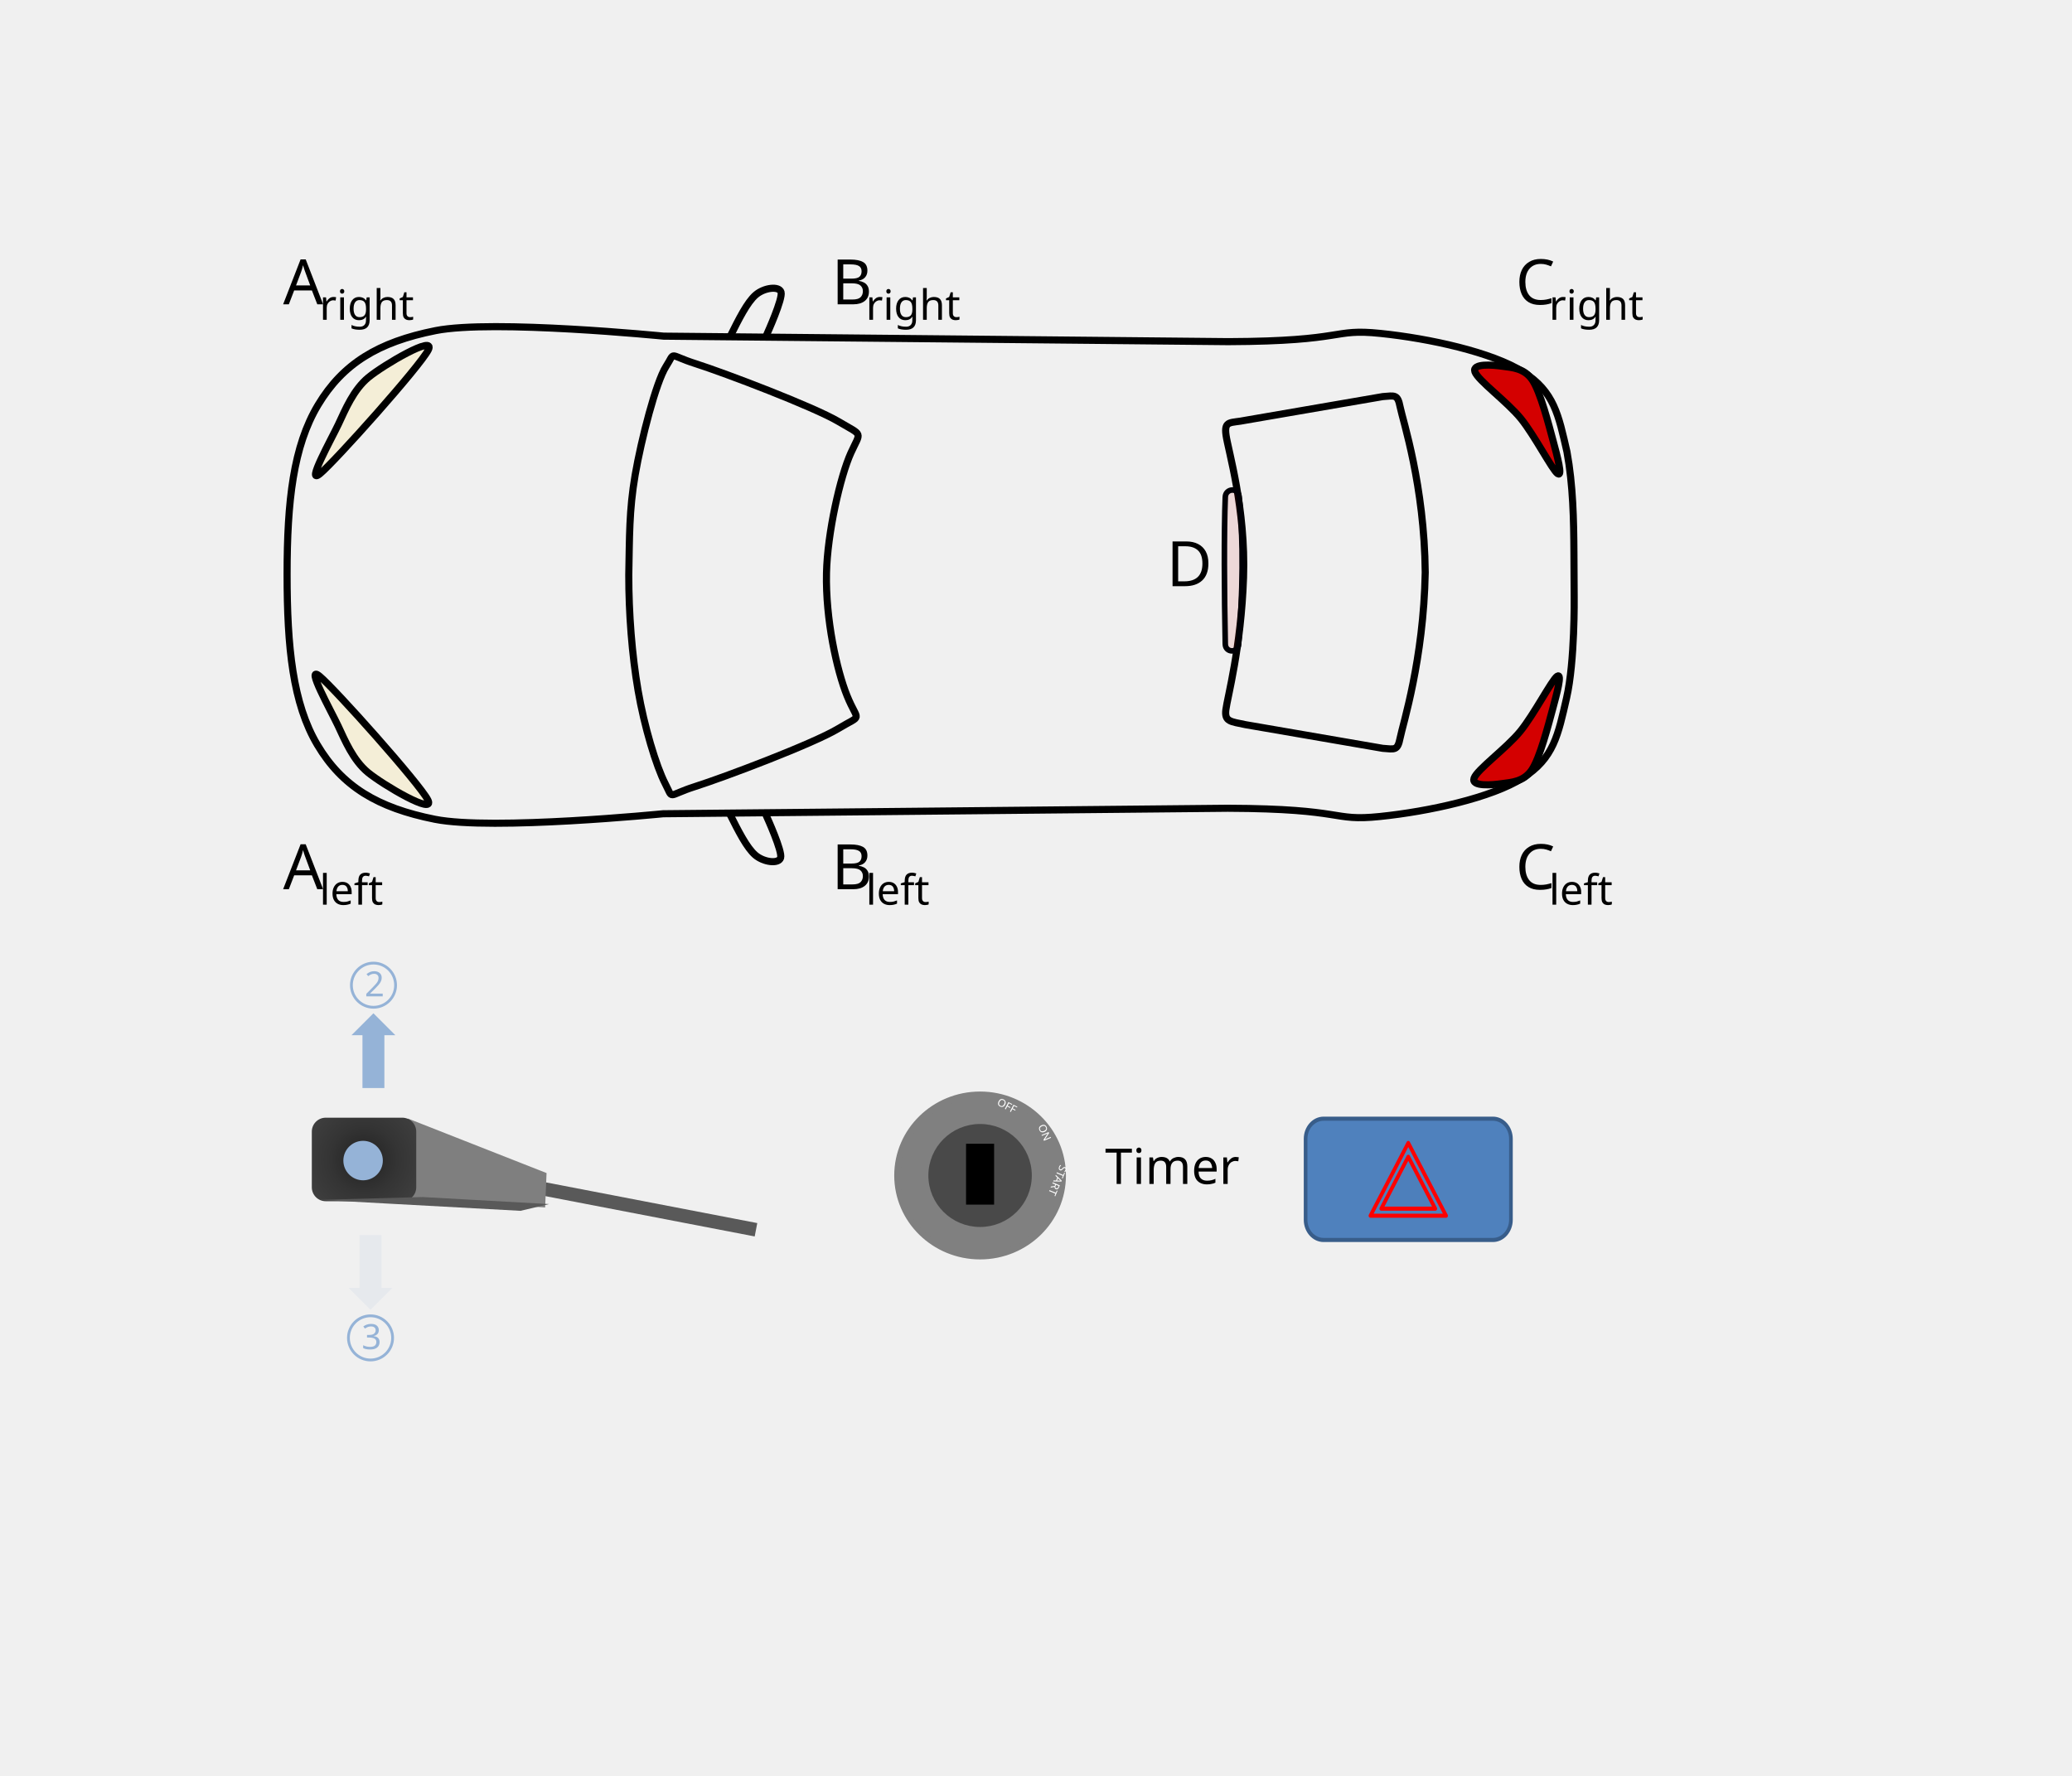
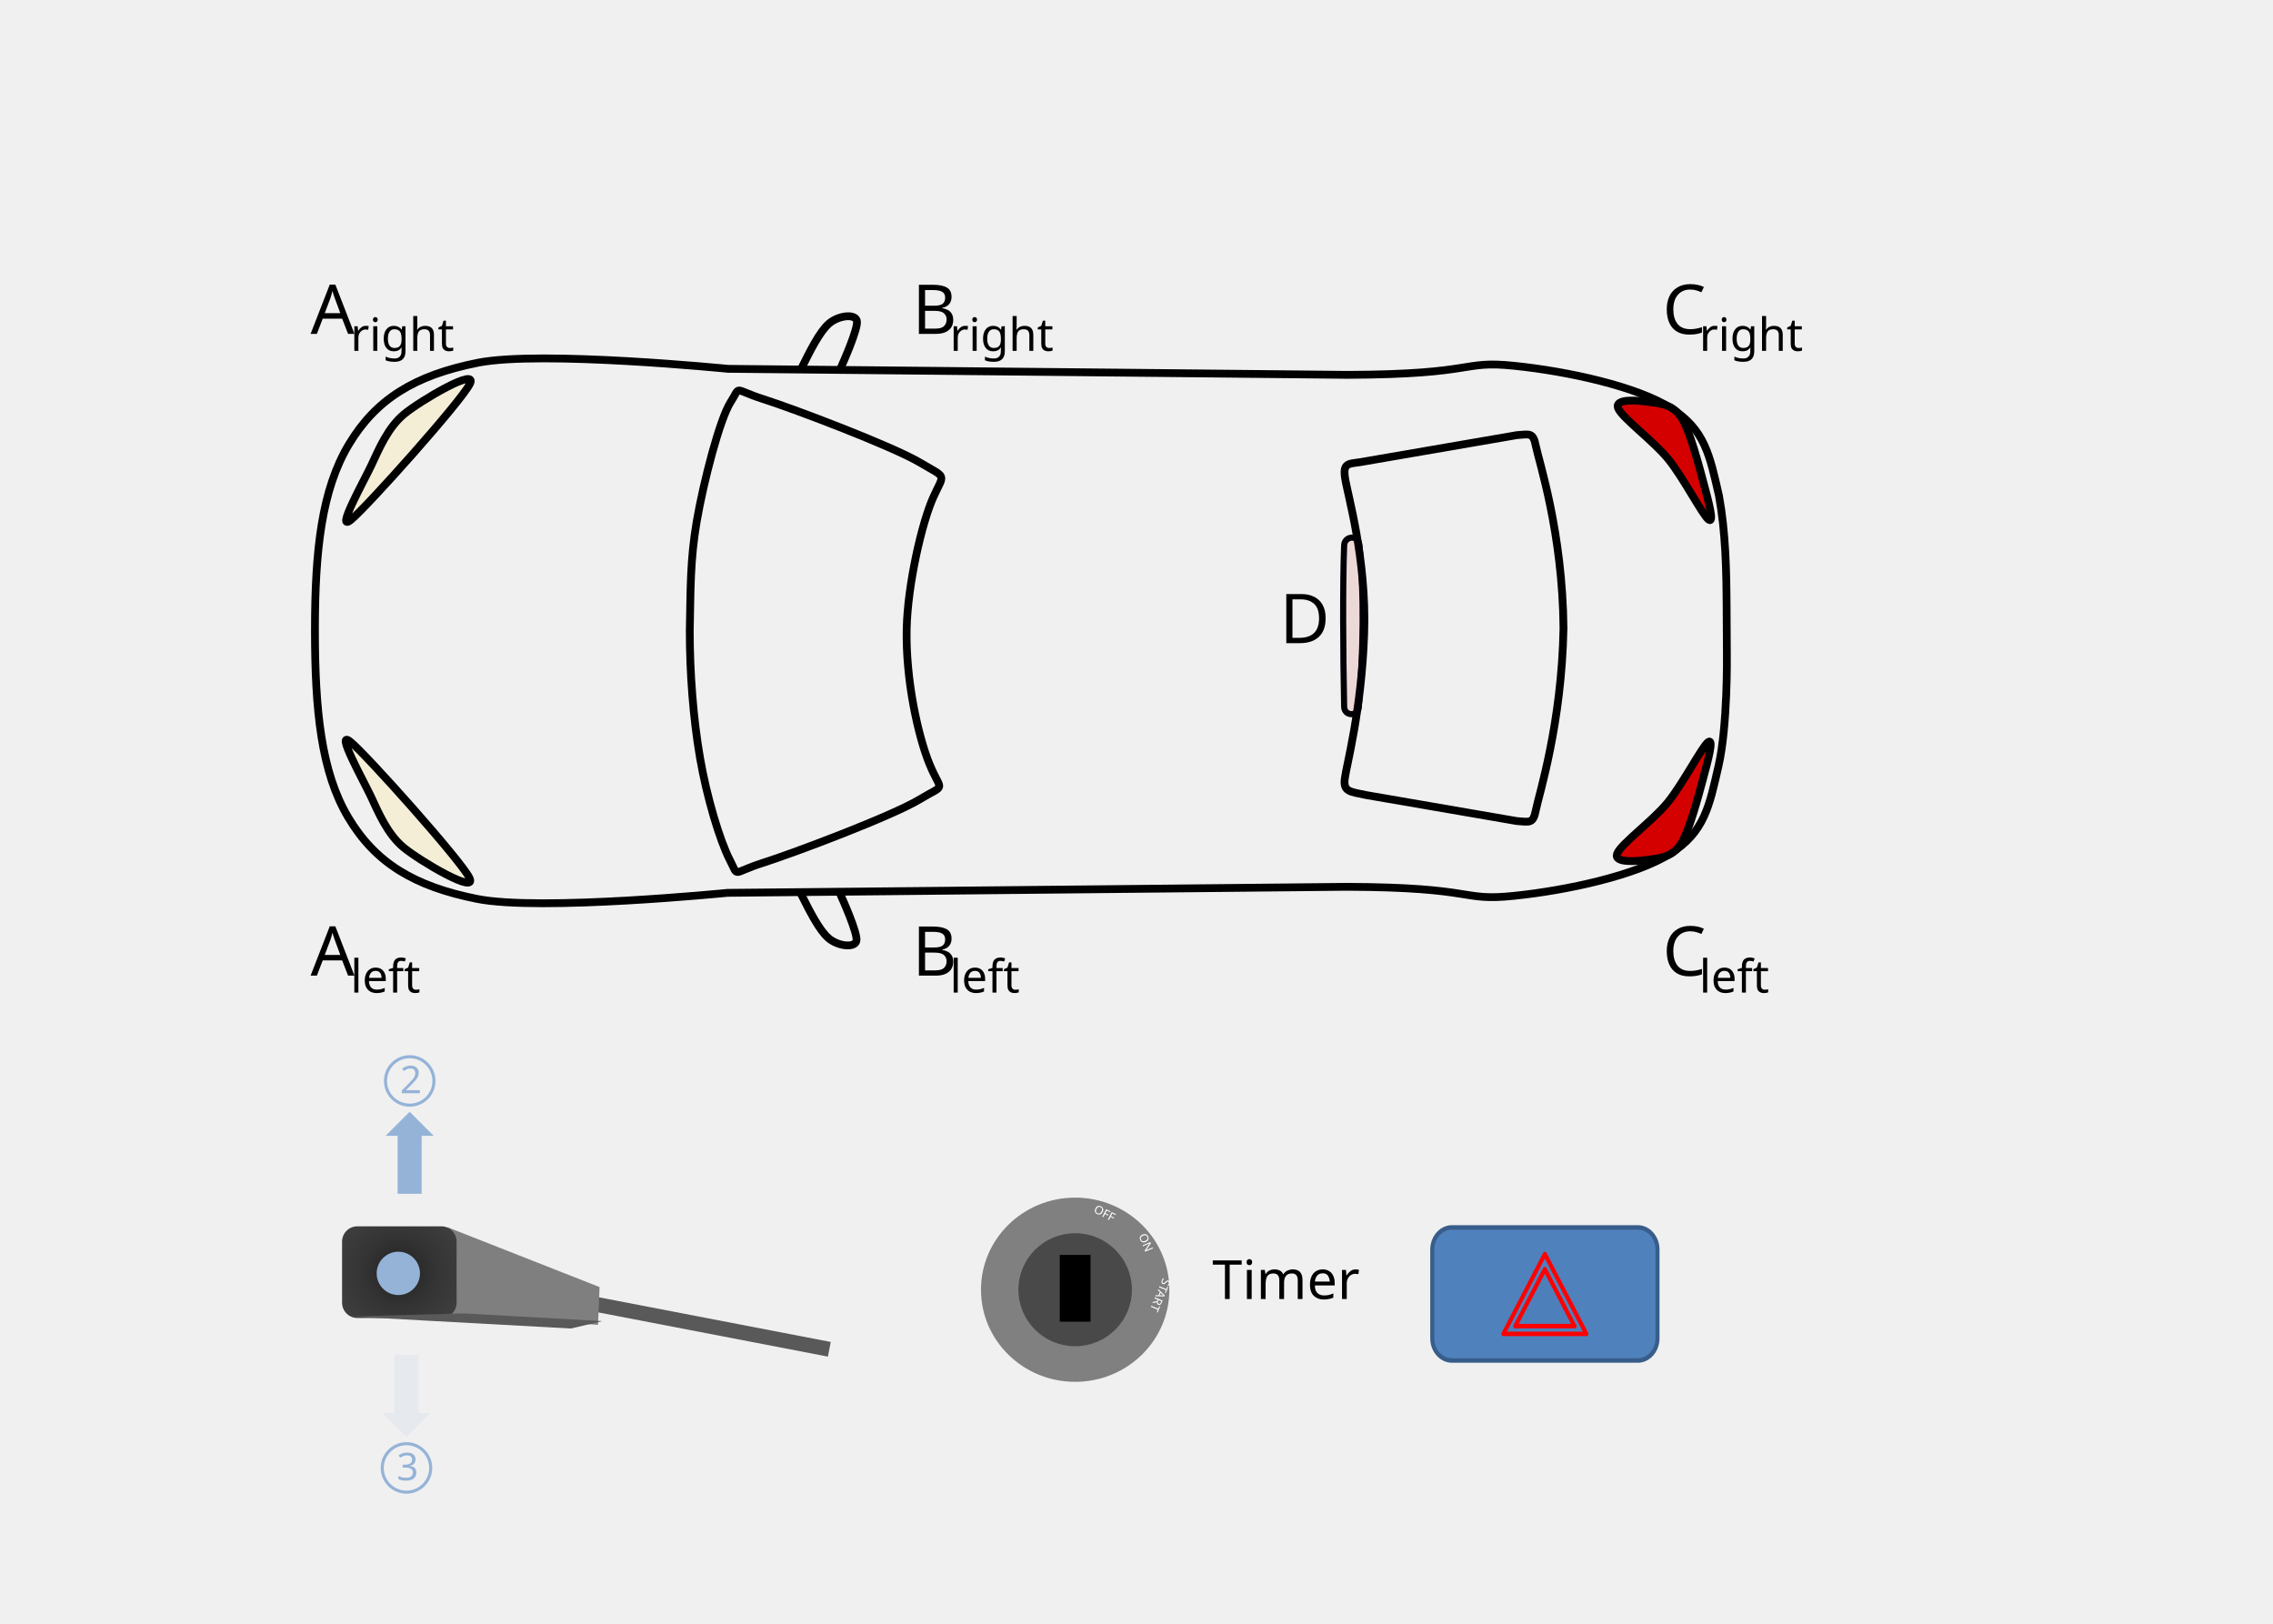
- <svg xmlns="http://www.w3.org/2000/svg" width="210mm" height="180mm" viewBox="0 0 210 180" version="1.1" id="svg8">
+ <svg xmlns="http://www.w3.org/2000/svg" width="210mm" height="150mm" viewBox="0 0 210 150" version="1.1" id="svg8">
  <defs id="defs2">
    <clipPath id="clipPath26" clipPathUnits="userSpaceOnUse">
      <path style="clip-rule:evenodd" id="path24" d="M 0,1.2207e-4 H 720 V 540 H 0 Z" />
    </clipPath>
    <clipPath id="clipPath64" clipPathUnits="userSpaceOnUse">
      <path style="clip-rule:evenodd" id="path62" d="M 1.0729e-5,0 H 720 V 540 H 1.0729e-5 Z" />
    </clipPath>
    <clipPath id="clipPath76" clipPathUnits="userSpaceOnUse">
      <path style="clip-rule:evenodd" id="path74" d="M 1.0729e-5,0 H 720 V 540 H 1.0729e-5 Z" />
    </clipPath>
    <clipPath id="clipPath88" clipPathUnits="userSpaceOnUse">
      <path style="clip-rule:evenodd" id="path86" d="M 1.0729e-5,0 H 720 V 540 H 1.0729e-5 Z" />
    </clipPath>
    <clipPath id="clipPath100" clipPathUnits="userSpaceOnUse">
      <path style="clip-rule:evenodd" id="path98" d="M 1.0729e-5,0 H 720 V 540 H 1.0729e-5 Z" />
    </clipPath>
    <clipPath id="clipPath112" clipPathUnits="userSpaceOnUse">
      <path style="clip-rule:evenodd" id="path110" d="M 1.0729e-5,0 H 720 V 540 H 1.0729e-5 Z" />
    </clipPath>
    <clipPath id="clipPath124" clipPathUnits="userSpaceOnUse">
      <path style="clip-rule:evenodd" id="path122" d="M 1.0729e-5,0 H 720 V 540 H 1.0729e-5 Z" />
    </clipPath>
    <clipPath id="clipPath136" clipPathUnits="userSpaceOnUse">
      <path style="clip-rule:evenodd" id="path134" d="M 1.0729e-5,0 H 720 V 540 H 1.0729e-5 Z" />
    </clipPath>
    <clipPath id="clipPath148" clipPathUnits="userSpaceOnUse">
      <path style="clip-rule:evenodd" id="path146" d="M 1.0729e-5,0 H 720 V 540 H 1.0729e-5 Z" />
    </clipPath>
    <clipPath id="clipPath160" clipPathUnits="userSpaceOnUse">
      <path style="clip-rule:evenodd" id="path158" d="M 1.0729e-5,0 H 720 V 540 H 1.0729e-5 Z" />
    </clipPath>
    <clipPath id="clipPath172" clipPathUnits="userSpaceOnUse">
      <path style="clip-rule:evenodd" id="path170" d="M 1.0729e-5,0 H 720 V 540 H 1.0729e-5 Z" />
    </clipPath>
    <clipPath id="clipPath184" clipPathUnits="userSpaceOnUse">
      <path style="clip-rule:evenodd" id="path182" d="M 1.0729e-5,0 H 720 V 540 H 1.0729e-5 Z" />
    </clipPath>
    <clipPath id="clipPath196" clipPathUnits="userSpaceOnUse">
      <path style="clip-rule:evenodd" id="path194" d="M 1.0729e-5,0 H 720 V 540 H 1.0729e-5 Z" />
    </clipPath>
    <clipPath id="clipPath123" clipPathUnits="userSpaceOnUse">
      <path id="path121" d="M 0,0 H 240 V 240 H 0 Z" />
    </clipPath>
    <clipPath id="clipPath137" clipPathUnits="userSpaceOnUse">
      <path id="path135" d="M 0,0 H 240 V 240 H 0 Z" />
    </clipPath>
    <clipPath id="clipPath177" clipPathUnits="userSpaceOnUse">
      <path id="path175" d="M 0,0 H 240 V 240 H 0 Z" />
    </clipPath>
    <clipPath id="clipPath835" clipPathUnits="userSpaceOnUse">
      <path id="path833" d="M 0,0 H 158 V 86 H 0 Z" />
    </clipPath>
    <radialGradient id="radialGradient859" spreadMethod="pad" gradientTransform="matrix(19.209,0,0,-19.209,45,41.99998)" gradientUnits="userSpaceOnUse" r="1" cy="0" cx="0" fy="0" fx="0">
      <stop id="stop853" offset="0" style="stop-opacity:1;stop-color:#212121" />
      <stop id="stop855" offset="0.5" style="stop-opacity:1;stop-color:#343434" />
      <stop id="stop857" offset="1" style="stop-opacity:1;stop-color:#404040" />
    </radialGradient>
    <clipPath id="clipPath877" clipPathUnits="userSpaceOnUse">
      <path id="path875" d="M 0,0 H 158 V 86 H 0 Z" />
    </clipPath>
    <clipPath id="clipPath891" clipPathUnits="userSpaceOnUse">
      <path id="path889" d="M 0,0 H 158 V 86 H 0 Z" />
    </clipPath>
  </defs>
  <g id="layer1">
    <path d="m 159.545,60.512 c 0,0 0.084,6.524 -0.773,10.246 -0.857,3.722 -1.284,6.096 -4.438,8.096 -3.154,2 -9.497,3.394 -14.482,3.905 -4.985,0.515 -3.309,-0.79 -15.416,-0.836 l -57.228,0.557 c 0,0 -17.286,1.722 -23.126,0.561 -5.84,-1.164 -9.415,-3.341 -11.913,-7.539 -2.497,-4.198 -3.072,-9.897 -3.072,-17.293 0,-7.396 0.629,-12.982 3.137,-17.159 2.508,-4.177 6.072,-6.375 11.911,-7.539 5.84,-1.161 23.119,0.561 23.119,0.561 l 57.221,0.557 c 12.104,-0.046 10.432,-1.351 15.413,-0.836 4.981,0.512 11.328,1.905 14.478,3.905 3.154,2 3.584,4.374 4.438,8.096 0.619,3.377 0.688,6.853 0.707,10.299 z" stroke-opacity="1" stroke-width="0.72" fill="none" stroke="#000000" style="stroke-linecap:butt;stroke-linejoin:round;stroke-miterlimit:10;stroke-dasharray:none" id="car_outline" />
    <path d="m 32.434,48.014 c 1.518,-1.252 10.156,-10.918 10.973,-12.545 0.817,-1.626 -4.553,1.535 -6.07,2.787 -1.518,1.256 -2.335,3.253 -3.035,4.741 -0.7,1.485 -3.385,6.272 -1.868,5.016 z" stroke-opacity="1" stroke-width="0.72" stroke="#000000" fill="#f4eed7" style="stroke-linecap:butt;stroke-linejoin:round;stroke-miterlimit:10;stroke-dasharray:none" id="A-right" />
    <path d="m 74.014,34.083 c 0.857,-1.722 1.714,-3.447 2.575,-4.191 0.857,-0.744 2.378,-0.931 2.572,-0.279 0.198,0.653 -1.404,4.191 -1.404,4.191 l -0.112,0.272" stroke-opacity="1" stroke-width="0.72" stroke="#000000" fill="none" style="stroke-linecap:butt;stroke-linejoin:round;stroke-miterlimit:10;stroke-dasharray:none" id="B-right" />
    <path d="m 152.278,37.124 c -0.97,-0.141 -3.104,-0.328 -2.794,0.557 0.31,0.882 3.26,3.023 4.657,4.745 1.397,1.722 3.186,5.211 3.729,5.584 0.543,0.37 -0.039,-1.767 -0.466,-3.351 -0.427,-1.58 -1.284,-4.932 -2.099,-6.142 -0.815,-1.21 -2.057,-1.256 -3.027,-1.393 z" stroke-opacity="1" fill="#d40000" stroke-width="0.72" stroke="#000000" style="stroke-linecap:butt;stroke-linejoin:round;stroke-miterlimit:10;stroke-dasharray:none" id="C-right" />
    <path d="m 85.857,70.535 c 1.113,2.755 1.637,1.789 -0.904,3.32 -2.543,1.532 -11.571,4.935 -14.492,5.863 -2.921,0.931 -2.172,1.39 -3.037,-0.279 -0.917,-1.77 -2.133,-5.821 -2.754,-9.451 -0.624,-3.627 -0.947,-7.86 -0.943,-11.712 0.081,-3.845 0.025,-6.509 0.646,-10.132 0.624,-3.623 2.116,-9.412 3.125,-10.992 1.012,-1.577 0.12,-1.206 3.034,-0.279 2.914,0.931 11.906,4.346 14.453,5.853 2.547,1.506 2.265,0.951 1.254,3.182 -1.076,2.376 -2.383,8.12 -2.473,12.169 -0.104,4.684 1.044,9.87 2.09,12.459 z" stroke-opacity="1" stroke-width="0.72" stroke="#000000" fill="none" style="stroke-linecap:butt;stroke-linejoin:round;stroke-miterlimit:10;stroke-dasharray:none" id="front-window" />
    <path d="m 32.392,68.539 c 1.518,1.252 10.156,10.918 10.973,12.545 0.817,1.626 -4.553,-1.535 -6.07,-2.787 -1.518,-1.256 -2.335,-3.253 -3.035,-4.741 -0.7,-1.485 -3.385,-6.272 -1.868,-5.016 z" stroke-opacity="1" stroke-width="0.72" stroke="#000000" fill="#f4eed7" style="stroke-linecap:butt;stroke-linejoin:round;stroke-miterlimit:10;stroke-dasharray:none" id="A-left" />
    <path d="m 73.971,82.512 c 0.857,1.707 1.714,3.415 2.575,4.156 0.857,0.737 2.378,0.921 2.572,0.275 0.198,-0.646 -1.404,-4.156 -1.404,-4.156 l -0.142,-0.319" stroke-opacity="1" stroke-width="0.72" stroke="#000000" fill="none" style="stroke-linecap:butt;stroke-linejoin:round;stroke-miterlimit:10;stroke-dasharray:none" id="B-left" />
    <path d="m 152.207,79.429 c -0.977,0.141 -3.122,0.328 -2.808,-0.557 0.31,-0.882 3.277,-3.023 4.681,-4.745 1.404,-1.722 3.2,-5.211 3.743,-5.584 0.547,-0.37 -0.039,1.767 -0.466,3.351 -0.43,1.58 -1.288,4.932 -2.11,6.142 -0.818,1.21 -2.067,1.256 -3.041,1.393 z" stroke-opacity="1" stroke-width="0.72" stroke="#000000" fill="#d40000" style="stroke-linecap:butt;stroke-linejoin:round;stroke-miterlimit:10;stroke-dasharray:none" id="C-left" />
    <g id="g58" transform="matrix(0.3527778,0,0,-0.3527778,11.33929,207.7977)">
      <g id="g60" clip-path="url(#clipPath64)">
        <text transform="matrix(1,0,0,-1,49.2,501.6)" style="font-variant:normal;font-weight:normal;font-size:18px;font-family:Calibri;-inkscape-font-specification:Calibri;writing-mode:lr-tb;fill:#000000;fill-opacity:1;fill-rule:nonzero;stroke:none" id="text68">
          <tspan x="0" y="0" id="tspan66">A</tspan>
        </text>
      </g>
    </g>
    <g id="g70" transform="matrix(0.3527778,0,0,-0.3527778,11.33929,207.7977)">
      <g id="g72" clip-path="url(#clipPath76)">
        <text transform="matrix(1,0,0,-1,59.64,497.16)" style="font-variant:normal;font-weight:normal;font-size:12px;font-family:Calibri;-inkscape-font-specification:Calibri;writing-mode:lr-tb;fill:#000000;fill-opacity:1;fill-rule:nonzero;stroke:none" id="text80">
          <tspan x="0 4.188 6.948 12.6 18.84" y="0" id="tspan78">right</tspan>
        </text>
      </g>
    </g>
    <g id="g82" transform="matrix(0.3527778,0,0,-0.3527778,11.33929,207.7977)">
      <g id="g84" clip-path="url(#clipPath88)">
        <text transform="matrix(1,0,0,-1,206.76,501.6)" style="font-variant:normal;font-weight:normal;font-size:18px;font-family:Calibri;-inkscape-font-specification:Calibri;writing-mode:lr-tb;fill:#000000;fill-opacity:1;fill-rule:nonzero;stroke:none" id="text92">
          <tspan x="0" y="0" id="tspan90">B</tspan>
        </text>
      </g>
    </g>
    <g id="g94" transform="matrix(0.3527778,0,0,-0.3527778,11.33929,207.7977)">
      <g id="g96" clip-path="url(#clipPath100)">
        <text transform="matrix(1,0,0,-1,216.6,497.16)" style="font-variant:normal;font-weight:normal;font-size:12px;font-family:Calibri;-inkscape-font-specification:Calibri;writing-mode:lr-tb;fill:#000000;fill-opacity:1;fill-rule:nonzero;stroke:none" id="text104">
          <tspan x="0 4.188 6.948 12.6 18.84" y="0" id="tspan102">right</tspan>
        </text>
      </g>
    </g>
    <g id="g106" transform="matrix(0.3527778,0,0,-0.3527778,11.33929,207.7977)">
      <g id="g108" clip-path="url(#clipPath112)">
        <text transform="matrix(1,0,0,-1,403.27,501.6)" style="font-variant:normal;font-weight:normal;font-size:18px;font-family:Calibri;-inkscape-font-specification:Calibri;writing-mode:lr-tb;fill:#000000;fill-opacity:1;fill-rule:nonzero;stroke:none" id="text116">
          <tspan x="0" y="0" id="tspan114">C</tspan>
        </text>
      </g>
    </g>
    <g id="g118" transform="matrix(0.3527778,0,0,-0.3527778,11.33929,207.7977)">
      <g id="g120" clip-path="url(#clipPath124)">
        <text transform="matrix(1,0,0,-1,412.87,497.16)" style="font-variant:normal;font-weight:normal;font-size:12px;font-family:Calibri;-inkscape-font-specification:Calibri;writing-mode:lr-tb;fill:#000000;fill-opacity:1;fill-rule:nonzero;stroke:none" id="text128">
          <tspan x="0 4.188 6.948 12.6 18.84" y="0" id="tspan126">right</tspan>
        </text>
      </g>
    </g>
    <g id="g130" transform="matrix(0.3527778,0,0,-0.3527778,11.33929,207.7977)">
      <g id="g132" clip-path="url(#clipPath136)">
        <text transform="matrix(1,0,0,-1,49.2,333.55)" style="font-variant:normal;font-weight:normal;font-size:18px;font-family:Calibri;-inkscape-font-specification:Calibri;writing-mode:lr-tb;fill:#000000;fill-opacity:1;fill-rule:nonzero;stroke:none" id="text140">
          <tspan x="0" y="0" id="tspan138">A</tspan>
        </text>
      </g>
    </g>
    <g id="g142" transform="matrix(0.3527778,0,0,-0.3527778,11.33929,207.7977)">
      <g id="g144" clip-path="url(#clipPath148)">
        <text transform="matrix(1,0,0,-1,59.64,329.11)" style="font-variant:normal;font-weight:normal;font-size:12px;font-family:Calibri;-inkscape-font-specification:Calibri;writing-mode:lr-tb;fill:#000000;fill-opacity:1;fill-rule:nonzero;stroke:none" id="text152">
          <tspan x="0 2.76 8.64 12.348" y="0" id="tspan150">left</tspan>
        </text>
      </g>
    </g>
    <g id="g154" transform="matrix(0.3527778,0,0,-0.3527778,11.33929,207.7977)">
      <g id="g156" clip-path="url(#clipPath160)">
        <text transform="matrix(1,0,0,-1,206.76,333.55)" style="font-variant:normal;font-weight:normal;font-size:18px;font-family:Calibri;-inkscape-font-specification:Calibri;writing-mode:lr-tb;fill:#000000;fill-opacity:1;fill-rule:nonzero;stroke:none" id="text164">
          <tspan x="0" y="0" id="tspan162">B</tspan>
        </text>
      </g>
    </g>
    <g id="g166" transform="matrix(0.3527778,0,0,-0.3527778,11.33929,207.7977)">
      <g id="g168" clip-path="url(#clipPath172)">
        <text transform="matrix(1,0,0,-1,216.6,329.11)" style="font-variant:normal;font-weight:normal;font-size:12px;font-family:Calibri;-inkscape-font-specification:Calibri;writing-mode:lr-tb;fill:#000000;fill-opacity:1;fill-rule:nonzero;stroke:none" id="text176">
          <tspan x="0 2.76 8.64 12.348" y="0" id="tspan174">left</tspan>
        </text>
      </g>
    </g>
    <g id="g178" transform="matrix(0.3527778,0,0,-0.3527778,11.33929,207.7977)">
      <g id="g180" clip-path="url(#clipPath184)">
        <text transform="matrix(1,0,0,-1,403.27,333.55)" style="font-variant:normal;font-weight:normal;font-size:18px;font-family:Calibri;-inkscape-font-specification:Calibri;writing-mode:lr-tb;fill:#000000;fill-opacity:1;fill-rule:nonzero;stroke:none" id="text188">
          <tspan x="0" y="0" id="tspan186">C</tspan>
        </text>
      </g>
    </g>
    <g id="g190" transform="matrix(0.3527778,0,0,-0.3527778,11.33929,207.7977)">
      <g id="g192" clip-path="url(#clipPath196)">
        <text transform="matrix(1,0,0,-1,412.87,329.11)" style="font-variant:normal;font-weight:normal;font-size:12px;font-family:Calibri;-inkscape-font-specification:Calibri;writing-mode:lr-tb;fill:#000000;fill-opacity:1;fill-rule:nonzero;stroke:none" id="text200">
          <tspan x="0 2.76 8.64 12.348" y="0" id="tspan198">left</tspan>
        </text>
      </g>
    </g>
    <path d="m 124.26,44.105 c -0.215,-1.542 0.476,-1.192 2,-1.513 l 13.885,-2.395 c 1.217,-0.092 1.506,-0.258 1.76,1.051 0.258,1.312 2.468,7.962 2.544,16.775 -0.161,8.86 -2.29,15.462 -2.544,16.775 -0.258,1.309 -0.547,1.143 -1.767,1.051 L 126.246,73.453 c -1.524,-0.321 -2.152,-0.3 -2.004,-1.513 0.148,-1.214 1.547,-6.248 1.792,-13.399 0.24,-7.001 -1.559,-12.89 -1.774,-14.435 z" stroke-opacity="1" stroke-width="0.72" fill="none" stroke="#000000" style="stroke-linecap:butt;stroke-linejoin:round;stroke-miterlimit:10;stroke-dasharray:none" id="back-window" />
    <path fill="#d40000" fill-opacity="0.1" stroke-width="0.565" style="stroke:#000006;stroke-miterlimit:4;stroke-dasharray:none;stroke-opacity:1" d="m 124.184,50.382 c 0.034,-0.89 1.299,-0.98 1.397,-0.094 0.472,4.28 0.372,10.149 -0.047,15.042 -0.076,0.888 -1.331,0.843 -1.35,-0.047 -0.104,-5.082 -0.138,-11.321 0,-14.9 z" id="D-centre" />
    <g transform="matrix(0.3527778,0,0,-0.3527778,-24.04197,236.3678)" id="g910">
      <g clip-path="url(#clipPath112)" id="g908">
        <text id="text906" style="font-variant:normal;font-weight:normal;font-size:18px;font-family:Calibri;-inkscape-font-specification:Calibri;writing-mode:lr-tb;fill:#000000;fill-opacity:1;fill-rule:nonzero;stroke:none" transform="matrix(1,0,0,-1,403.27,501.6)">
          <tspan id="tspan904" y="0" x="0">D</tspan>
        </text>
      </g>
    </g>
  </g>
  <g transform="matrix(1.723863,0,0,1.832749,-54.69639,-97.31214)" id="g129">
    <g transform="matrix(0.105895,0,0,0.1117896,108.3813,114.8504)" id="warningLightOuter">
      <g id="g39">
        <g id="g41">
          <path id="warningLight" fill-opacity="1" style="fill:#4f81bd;fill-rule:evenodd;stroke:#385d8a;stroke-width:2.04;stroke-linecap:butt;stroke-linejoin:round;stroke-miterlimit:10;stroke-dasharray:none;stroke-opacity:1" d="m 1.02,11.02 c 0,-5.52 4.48,-10 10,-10 h 94 c 5.519,0 10,4.48 10,10 v 40 c 0,5.519 -4.481,10 -10,10 h -94 c -5.52,0 -10,-4.481 -10,-10 z" />
        </g>
        <g id="g45">
          <path id="path47" style="fill:#4f81bd;fill-opacity:0.1;fill-rule:evenodd;stroke:#ff0000;stroke-width:2.04;stroke-linecap:butt;stroke-linejoin:round;stroke-miterlimit:10;stroke-dasharray:none;stroke-opacity:1" d="m 37.02,49.02 21,-36 21,36 z" />
        </g>
        <g id="g49">
          <path id="path51" style="fill:#4f81bd;fill-opacity:0.2;fill-rule:evenodd;stroke:#ff0000;stroke-width:2.04;stroke-linecap:butt;stroke-linejoin:round;stroke-miterlimit:10;stroke-dasharray:none;stroke-opacity:1" d="m 43.02,45.539 15,-25.68 15,25.68 z" />
        </g>
      </g>
    </g>
  </g>
  <g transform="translate(-34.26958,39.20165)" id="layer1-2">
    <g transform="matrix(0.3527778,0,0,0.3527778,55.28885,63.50161)" id="g823">
      <g id="g825">
        <g id="g827">
          <g id="g829">
            <g clip-path="url(#clipPath835)" id="g831">
              <g id="g837">
                <path id="lever" style="fill:#595959;fill-opacity:1;fill-rule:evenodd;stroke:none" d="m 90.738,47.328 67.242,12.953 -0.742,3.84 L 90,51.172 Z" />
              </g>
            </g>
          </g>
        </g>
        <path id="lever-holder" style="fill:#7f7f7f;fill-opacity:1;fill-rule:evenodd;stroke:none" d="m 57.602,30.238 39.839,15.672 -0.41,9.891 -38.672,-2.84 z" />
        <g id="g843">
          <g id="g845">
            <g id="g851">
              <path id="rectangle" style="fill:url(#radialGradient859);fill-rule:evenodd;stroke:none" d="m 30,34 c 0,-2.211 1.789,-4 4,-4 h 22 c 2.211,0 4,1.789 4,4 v 16 c 0,2.211 -1.789,4 -4,4 H 34 c -2.211,0 -4,-1.789 -4,-4 z" />
            </g>
          </g>
        </g>
        <path id="shadow" style="fill:#595959;fill-opacity:1;fill-rule:evenodd;stroke:none" d="M 61.84,52.801 98.16,54.82 89.949,56.762 32.16,53.609 Z" />
        <path id="PitmanDownward" fill-opacity="0.1" fill="#95b3d7" style="fill-rule:evenodd;stroke:none" d="m 40.559,78.898 h 3.152 V 63.719 h 6.301 v 15.179 h 3.148 l -6.301,6.301 z" />
        <path id="PitmanUpward" style="fill-rule:evenodd;stroke:none" fill-opacity="1" fill="#95b3d7" d="m 41.398,6.301 h 3.153 V 21.48 h 6.301 V 6.301 H 54 L 47.699,0 Z" />
        <g id="g869">
          <g clip-path="url(#clipPath877)" id="g873">
            <path id="PitmanLeft" visibility="hidden" fill-opacity="0.1" fill="#95b3d7" style="fill-rule:evenodd;stroke:none" d="m 87.18,36.359 v 3.153 H 72 v 6.297 h 15.18 v 3.152 l 6.3,-6.301 z" />
          </g>
        </g>
        <g clip-path="url(#clipPath891)" id="g874">
          <path id="PitmanRight" visibility="hidden" style="fill-rule:evenodd;stroke:none" fill-opacity="0.1" fill="#95b3d7" d="m 6.301,36.359 v 3.153 H 21.48 v 6.297 H 6.301 v 3.152 L 0,42.66 Z" />
        </g>
      </g>
    </g>
    <g id="circled-2" transform="matrix(0.5,0,0,0.5,37.31157,17.45863)">
      <circle r="4.477" cy="86.392" cx="69.624" id="circle-PitmanUpward" stroke-opacity="1" fill="none" stroke-width="0.565" style="fill-opacity:1;stroke:#95b3d7;stroke-miterlimit:4;stroke-dasharray:none" />
      <text id="text879" y="88.663" x="67.82" style="font-style:normal;font-variant:normal;font-weight:normal;font-stretch:normal;font-size:10.583px;line-height:1.25;font-family:AIGDT;-inkscape-font-specification:AIGDT;letter-spacing:0px;word-spacing:0px;fill:#95b3d7;fill-opacity:1;stroke:none;stroke-width:0.265" xml:space="preserve">
        <tspan style="font-style:normal;font-variant:normal;font-weight:normal;font-stretch:normal;font-size:7.056px;font-family:'Fira Sans';-inkscape-font-specification:'Fira Sans';fill:#95b3d7;fill-opacity:1;stroke-width:0.265" y="88.663" x="67.82" id="tspan877">2</tspan>
        <tspan id="tspan881" style="font-style:normal;font-variant:normal;font-weight:normal;font-stretch:normal;font-family:AIGDT;-inkscape-font-specification:AIGDT;fill:#95b3d7;fill-opacity:1;stroke-width:0.265" y="101.893" x="67.82" />
      </text>
    </g>
    <g id="circled-1" visibility="hidden" transform="matrix(0.5,0,0,0.5,56.39949,35.41629)">
      <circle style="fill:none;fill-opacity:0.5;stroke:#95b3d7;stroke-miterlimit:4;stroke-dasharray:none;stroke-opacity:1" stroke-width="0.565" id="circle885" cx="69.624" cy="86.392" r="4.477" />
      <text xml:space="preserve" style="font-style:normal;font-variant:normal;font-weight:normal;font-stretch:normal;font-size:10.583px;line-height:1.25;font-family:AIGDT;-inkscape-font-specification:AIGDT;letter-spacing:0px;word-spacing:0px;fill:#95b3d7;fill-opacity:1;stroke:none;stroke-width:0.265" x="67.82" y="88.663" id="text891">
        <tspan id="tspan887" x="67.82" y="88.663" style="font-style:normal;font-variant:normal;font-weight:normal;font-stretch:normal;font-size:7.056px;font-family:'Fira Sans';-inkscape-font-specification:'Fira Sans';fill:#95b3d7;fill-opacity:1;stroke-width:0.265">1</tspan>
        <tspan x="67.82" y="101.893" style="font-style:normal;font-variant:normal;font-weight:normal;font-stretch:normal;font-family:AIGDT;-inkscape-font-specification:AIGDT;fill:#95b3d7;fill-opacity:1;stroke-width:0.265" id="tspan889" />
      </text>
    </g>
    <g transform="matrix(0.5,0,0,0.5,37.0104,53.20927)" id="circled-3">
      <circle style="fill-opacity:1;stroke:#95b3d7;stroke-miterlimit:4;stroke-dasharray:none" stroke-opacity="1" stroke-width="0.565" fill="none" id="circle-PitmanDownward" cx="69.624" cy="86.392" r="4.477" />
      <text xml:space="preserve" style="font-style:normal;font-variant:normal;font-weight:normal;font-stretch:normal;font-size:10.583px;line-height:1.25;font-family:AIGDT;-inkscape-font-specification:AIGDT;letter-spacing:0px;word-spacing:0px;fill:#95b3d7;fill-opacity:1;stroke:none;stroke-width:0.265" x="67.82" y="88.663" id="text901">
        <tspan id="tspan897" x="67.82" y="88.663" style="font-style:normal;font-variant:normal;font-weight:normal;font-stretch:normal;font-size:7.056px;font-family:'Fira Sans';-inkscape-font-specification:'Fira Sans';fill:#95b3d7;fill-opacity:1;stroke-width:0.265">3</tspan>
        <tspan x="67.82" y="101.893" style="font-style:normal;font-variant:normal;font-weight:normal;font-stretch:normal;font-family:AIGDT;-inkscape-font-specification:AIGDT;fill:#95b3d7;fill-opacity:1;stroke-width:0.265" id="tspan899" />
      </text>
    </g>
    <g id="circled-4" visibility="hidden" transform="matrix(0.5,0,0,0.5,17.39986,35.28502)">
      <circle r="4.477" cy="86.392" cx="69.624" id="circle905" stroke-width="0.565" style="fill:none;fill-opacity:0.5;stroke:#95b3d7;stroke-miterlimit:4;stroke-dasharray:none;stroke-opacity:1" />
      <text id="text911" y="88.663" x="67.82" style="font-style:normal;font-variant:normal;font-weight:normal;font-stretch:normal;font-size:10.583px;line-height:1.25;font-family:AIGDT;-inkscape-font-specification:AIGDT;letter-spacing:0px;word-spacing:0px;fill:#95b3d7;fill-opacity:1;stroke:none;stroke-width:0.265" xml:space="preserve">
        <tspan style="font-style:normal;font-variant:normal;font-weight:normal;font-stretch:normal;font-size:7.056px;font-family:'Fira Sans';-inkscape-font-specification:'Fira Sans';fill:#95b3d7;fill-opacity:1;stroke-width:0.265" y="88.663" x="67.82" id="tspan907">4</tspan>
        <tspan id="tspan909" style="font-style:normal;font-variant:normal;font-weight:normal;font-stretch:normal;font-family:AIGDT;-inkscape-font-specification:AIGDT;fill:#95b3d7;fill-opacity:1;stroke-width:0.265" y="101.893" x="67.82" />
      </text>
    </g>
  </g>
  <g id="g1214" transform="matrix(0.1760201,0,0,0.1760201,90.63164,110.6355)">
    <g id="ignition-layer" transform="matrix(1.191157,0,0,1.16478,-10.12484,-9.900632)">
      <g id="ignition">
        <circle cx="50" cy="50" r="40" id="circle1890" style="fill:#808080;stroke:#808080;stroke-width:3" />
        <ellipse ry="24.26" rx="23.803" cx="50" cy="50" id="circle1892" style="fill:#494949;stroke:#494949;stroke-width:2.403" />
        <rect y="34.322" x="43.22" height="30.085" width="13.559" id="rect6208" style="fill:#000000;fill-opacity:1" />
        <text transform="matrix(-0.3844503,0.9440508,-0.9027035,-0.3844503,0,0)" id="text6917" y="-100.883" x="19.913" style="font-style:normal;font-variant:normal;font-weight:normal;font-stretch:normal;font-size:5.333px;line-height:1.25;font-family:sans-serif;-inkscape-font-specification:'sans-serif, Normal';font-variant-ligatures:normal;font-variant-caps:normal;font-variant-numeric:normal;font-feature-settings:normal;text-align:center;letter-spacing:0px;word-spacing:0px;writing-mode:lr-tb;text-anchor:middle;fill-opacity:1;stroke:none" xml:space="preserve">
          <tspan y="-100.883" x="19.913" id="engine-started-text" fill="#ffffff">START</tspan>
        </text>
        <text transform="matrix(0.3887941,0.9421886,-0.9009228,0.3887941,0,0)" id="text6917-7" y="-63.435" x="63.698" style="font-style:normal;font-variant:normal;font-weight:normal;font-stretch:normal;font-size:5.333px;line-height:1.25;font-family:sans-serif;-inkscape-font-specification:'sans-serif, Normal';font-variant-ligatures:normal;font-variant-caps:normal;font-variant-numeric:normal;font-feature-settings:normal;text-align:center;letter-spacing:0px;word-spacing:0px;writing-mode:lr-tb;text-anchor:middle;fill-opacity:1;stroke:none;stroke-width:1" xml:space="preserve">
          <tspan y="-63.435" x="63.698" id="key-on-text" fill="#ffffff" style="stroke-width:1">ON</tspan>
        </text>
        <text transform="matrix(0.8872036,0.4718262,-0.4511612,0.8872037,0,0)" id="text6917-5" y="-14.084" x="69.1" style="font-style:normal;font-variant:normal;font-weight:normal;font-stretch:normal;font-size:5.333px;line-height:1.25;font-family:sans-serif;-inkscape-font-specification:'sans-serif, Normal';font-variant-ligatures:normal;font-variant-caps:normal;font-variant-numeric:normal;font-feature-settings:normal;text-align:center;letter-spacing:0px;word-spacing:0px;writing-mode:lr-tb;text-anchor:middle;fill-opacity:1;stroke:none;stroke-width:1" xml:space="preserve">
          <tspan y="-14.084" x="69.1" fill="#ffffff" id="tspan6915-30" style="stroke-width:1">OFF</tspan>
        </text>
      </g>
    </g>
    <g style="fill:#000000" id="key-inserted-layer" transform="matrix(1.219941,0.0064397,-0.00604819,1.145767,-11.07034,-10.1303)">
      <g fill="#000000" id="key-inserted" transform="matrix(1.128174,0,0,1.226667,14.93372,-16.07344)" visibility="hidden">
        <rect ry="5" rx="20" y="26.217" x="19.679" height="55.067" width="22.676" id="rect6890" style="fill:#000000;fill-opacity:1;stroke-width:0.836" />
        <rect ry="5.008" rx="33.473" y="26.373" x="28.167" height="54.845" width="5.739" id="rect6893" style="fill:#1a1a1a;fill-opacity:1;stroke-width:1.101" />
      </g>
    </g>
    <g style="visibility:hidden;fill:#000000" id="key-on-position-layer" transform="matrix(0.555457,1.08617,-1.020129,0.5216844,72.66677,-32.92025)">
      <g fill="#4f81bd" visibility="hidden" id="key-on-position" transform="matrix(1.128174,0,0,1.226667,14.93372,-16.07344)">
        <rect ry="5" rx="20" y="26.217" x="19.679" height="55.067" width="22.676" id="rect6890-0" style="fill:#4f81bd;fill-opacity:1;stroke-width:0.836" />
        <rect ry="5.008" rx="33.473" y="26.373" x="28.167" height="54.845" width="5.739" id="rect6893-3" style="fill:#1a1a1a;fill-opacity:1;stroke-width:1.101" />
      </g>
    </g>
    <g style="visibility:hidden;fill:#000000" id="engine-started-layer" transform="matrix(0.01972985,1.219798,-1.145633,0.0185302,105.6711,-14.50455)">
      <g fill="#00cc00" visibility="hidden" id="engine-start" transform="matrix(1.099636,0.2684665,-0.2574871,1.195638,29.65881,-22.73261)">
        <rect ry="5" rx="20" y="26.217" x="19.679" height="55.067" width="22.676" id="rect6890-0-7" style="fill:#00cc00;fill-opacity:1;stroke-width:0.836" />
        <rect ry="5.008" rx="33.473" y="26.373" x="28.167" height="54.845" width="5.739" id="rect6893-3-2" style="fill:#1a1a1a;fill-opacity:1;stroke-width:1.101" />
      </g>
    </g>
  </g>
  <ellipse style="stroke-width:0.148" fill-opacity="1" fill="#95b3d7" ry="2.0" rx="2.0" cy="117.633" cx="36.8" id="PitmanNeutral" />
  <text id="timer-txt" style="font-variant:normal;font-weight:normal;font-size:5px;font-family:'Fira Sans';writing-mode:lr-tb;fill:#000000;fill-opacity:1;fill-rule:nonzero;stroke:none">
    <tspan id="timer-text" y="120" x="112">Timer</tspan>
  </text>
</svg>
